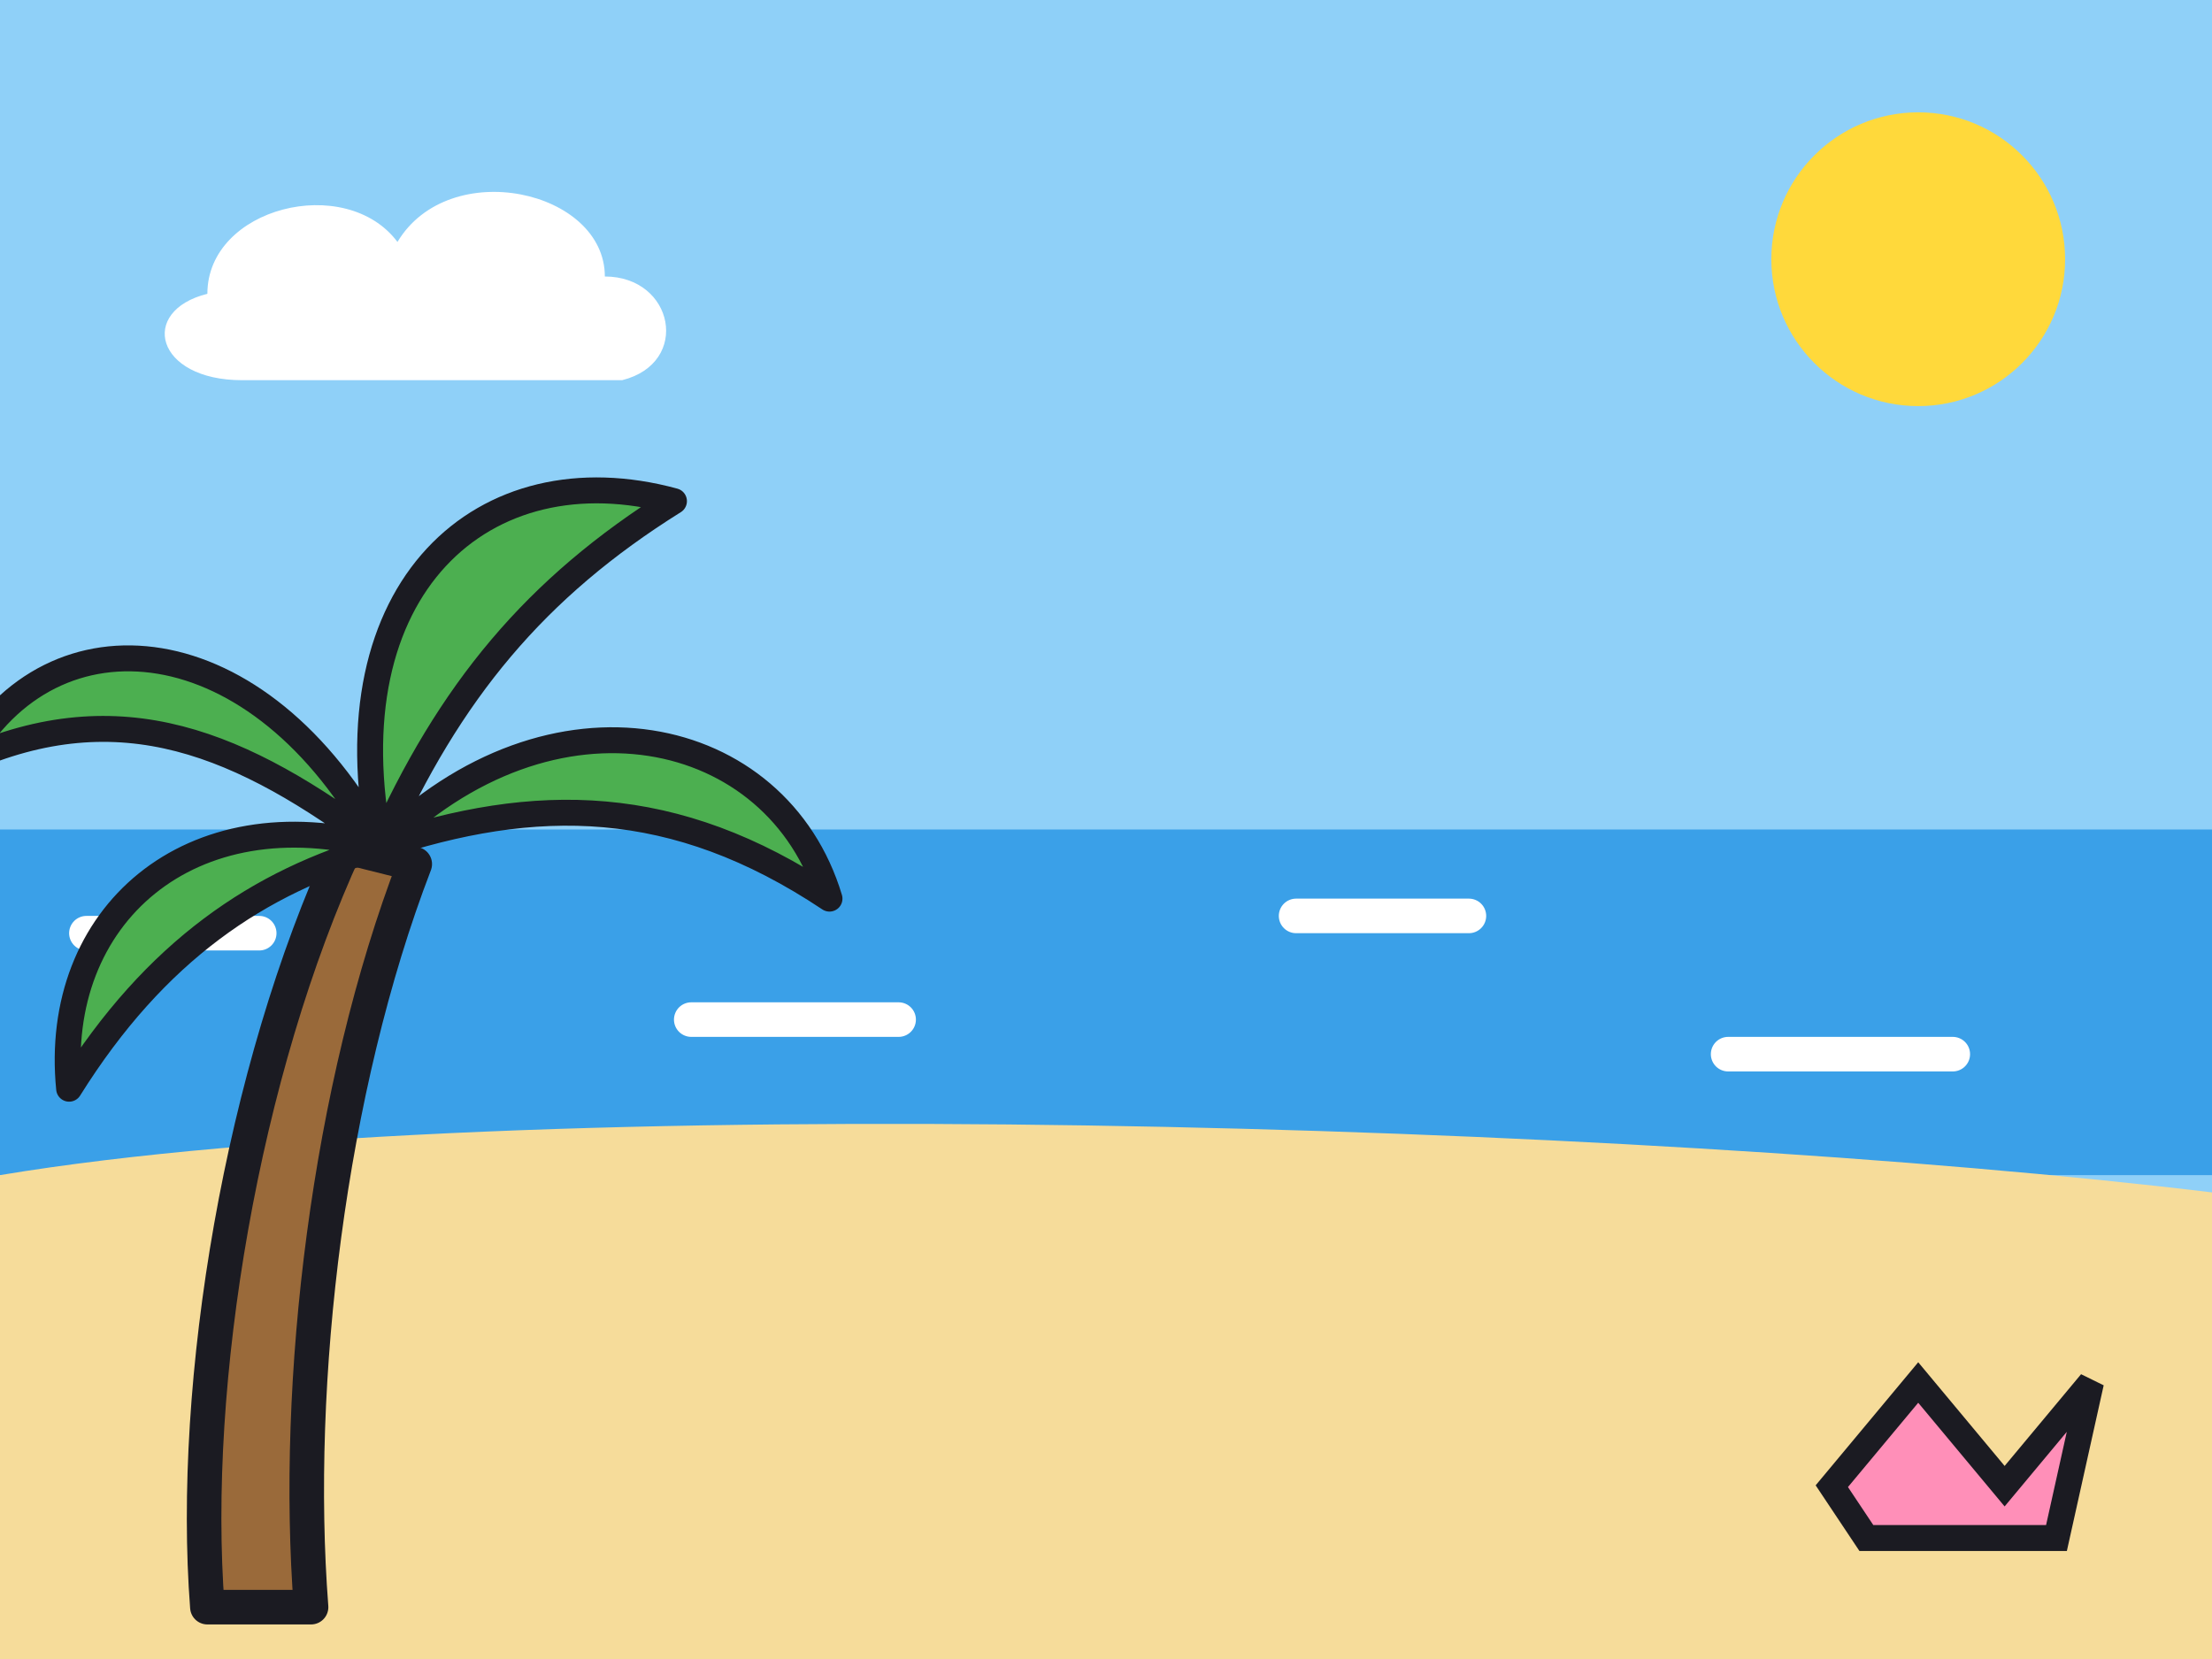
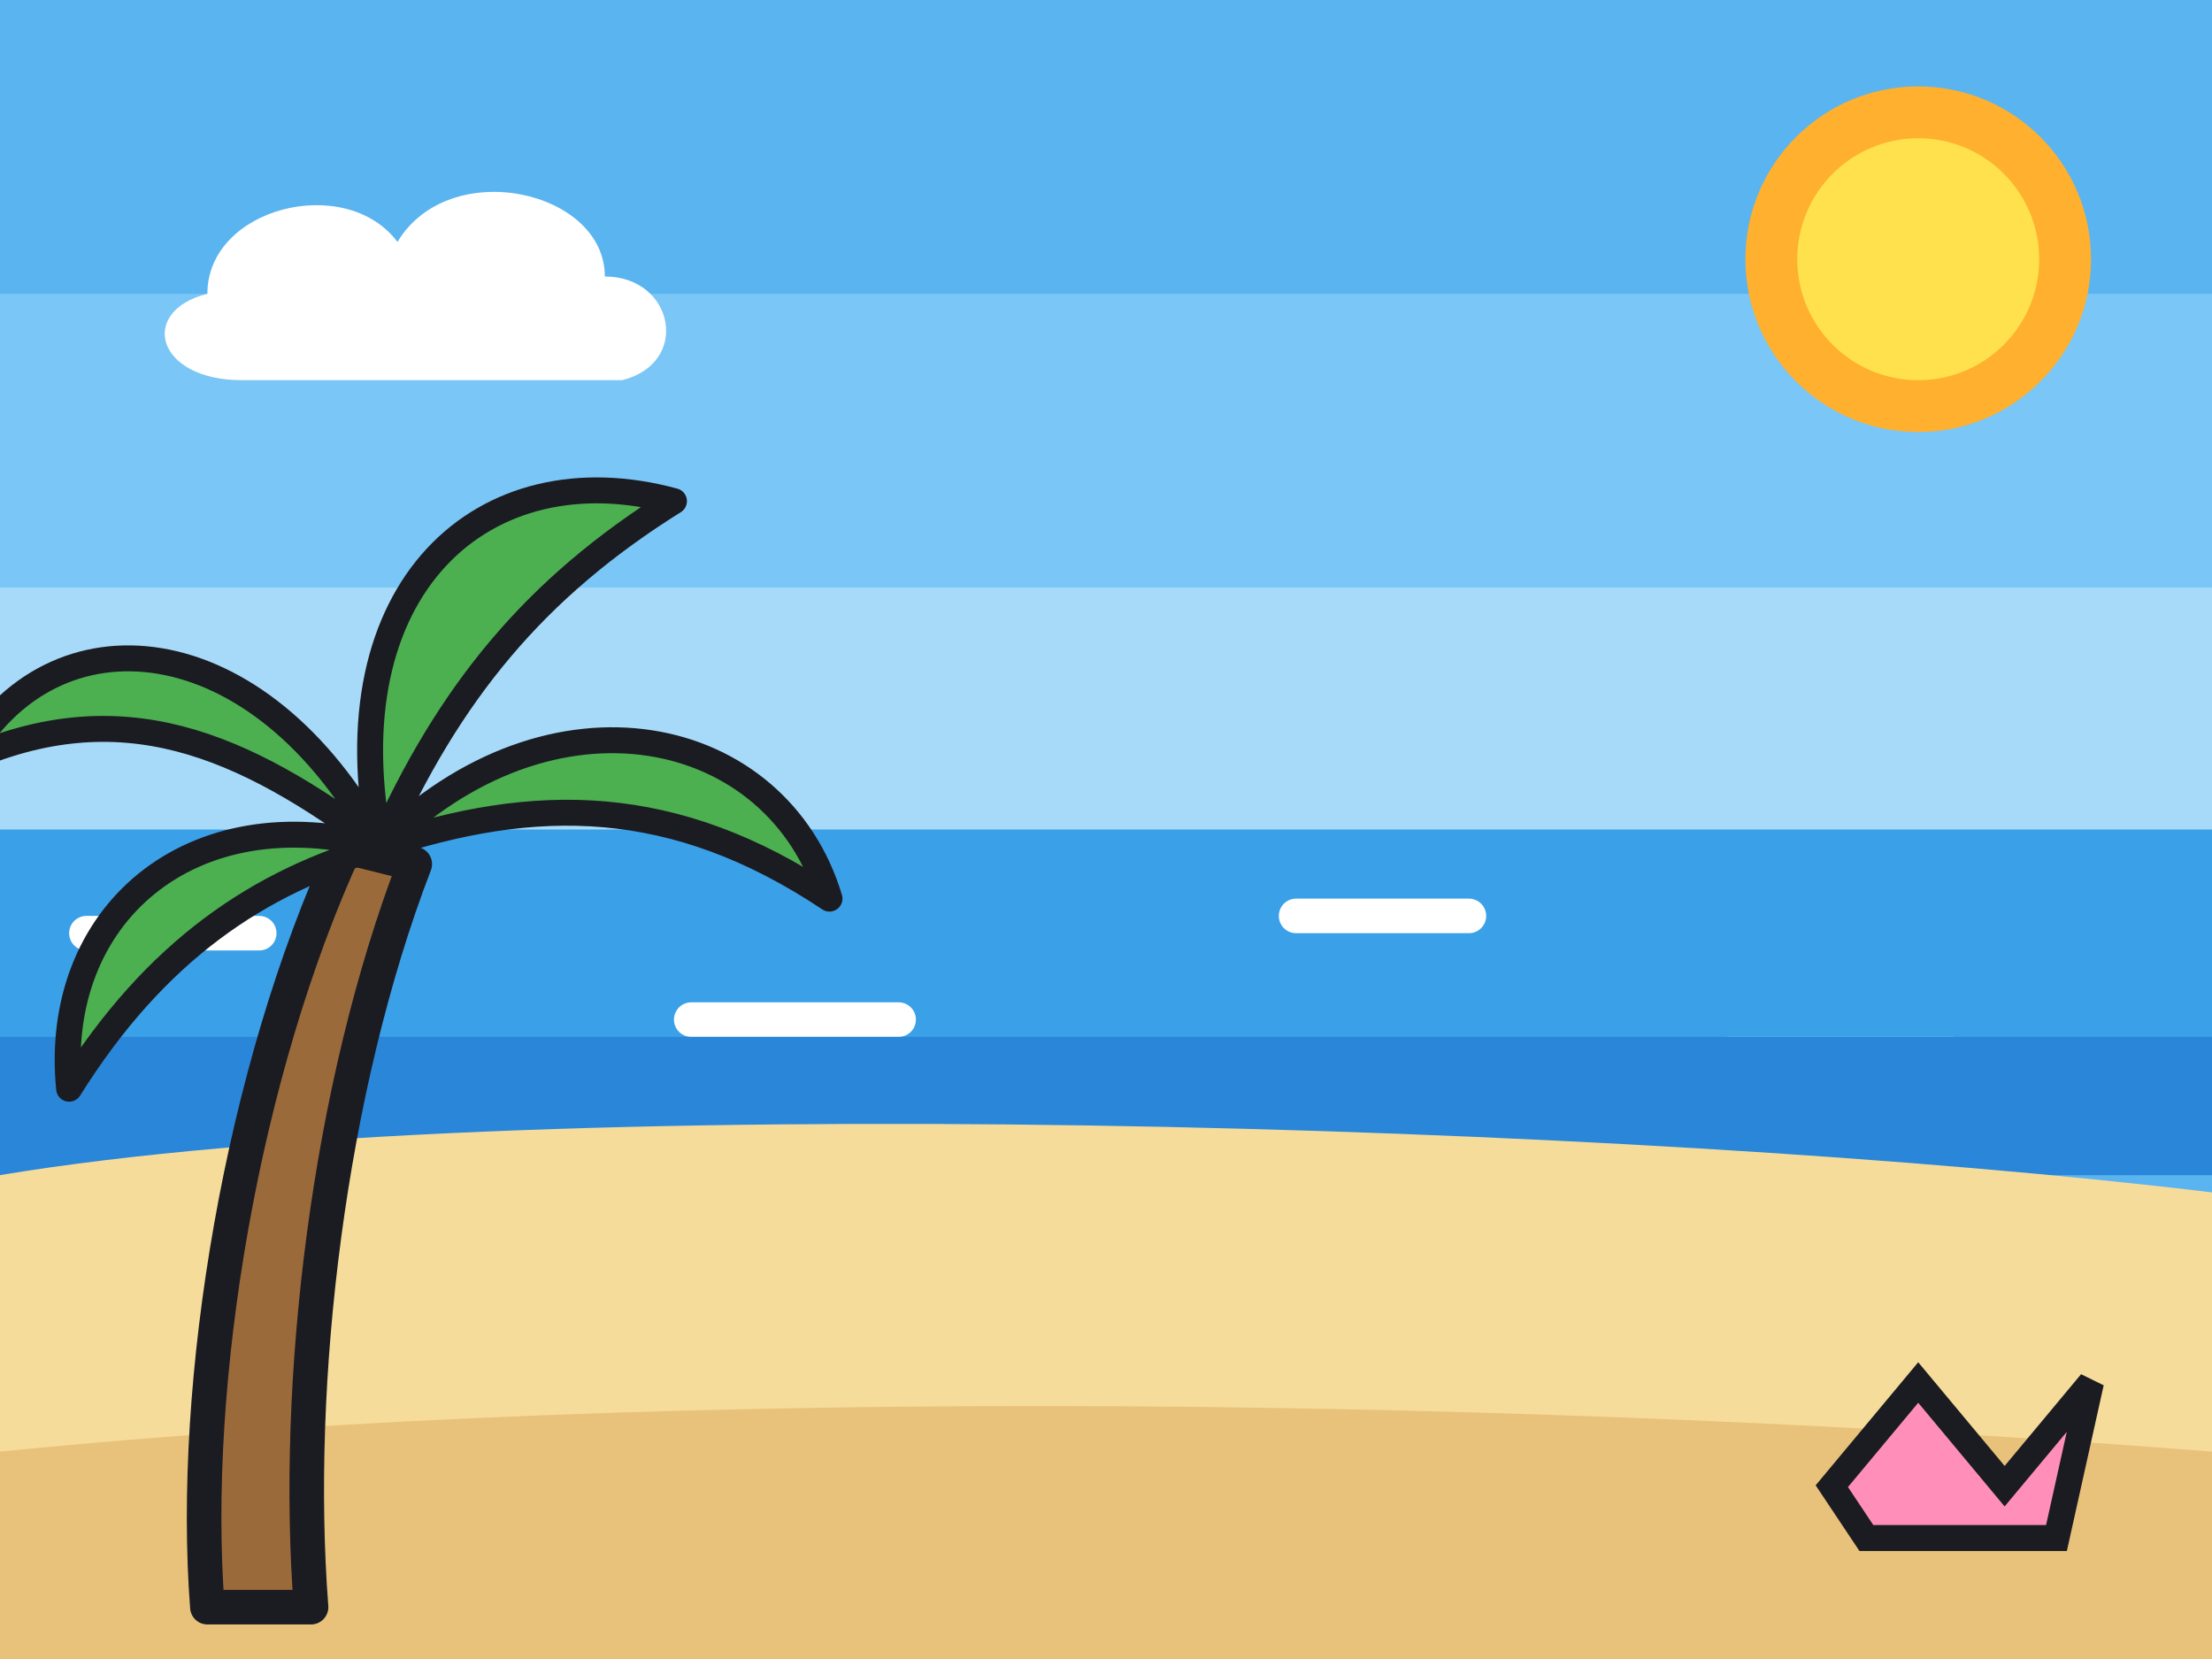
<svg xmlns="http://www.w3.org/2000/svg" viewBox="0 0 256 192">
-   <rect width="256" height="192" fill="#8fd0f8" />
-   <circle cx="222" cy="30" r="17" fill="#ffd93b" />
+   <rect width="256" height="192" fill="#5ab4f0" />
+   <rect y="34" width="256" height="34" fill="#7ac6f6" />
+   <rect y="68" width="256" height="60" fill="#a6daf8" />
+   <circle cx="222" cy="30" r="20" fill="#ffb02e" />
+   <circle cx="222" cy="30" r="14" fill="#ffe14d" />
  <path d="M24 34 C24 24 40 20 46 28 C52 18 70 22 70 32 C78 32 80 42 72 44 L28 44 C18 44 16 36 24 34 Z" fill="#ffffff" />
  <rect y="96" width="256" height="40" fill="#3aa0e8" />
  <path d="M10 108 L30 108 M80 118 L104 118 M150 106 L170 106 M200 122 L226 122" stroke="#ffffff" stroke-width="4" stroke-linecap="round" />
+   <rect y="120" width="256" height="16" fill="#2a86d8" />
  <path d="M0 136 C60 126 190 130 256 138 L256 192 L0 192 Z" fill="#f6dc9a" />
+   <path d="M0 168 C80 160 180 162 256 168 L256 192 L0 192 Z" fill="#e8c27a" />
  <g stroke="#1b1b22" stroke-width="4" stroke-linejoin="round">
    <path d="M24 186 C22 160 28 124 40 98 L48 100 C38 126 34 160 36 186 Z" fill="#9a6a3a" />
    <path d="M44 98 C30 72 6 70 -4 88 C14 80 28 86 44 98 Z M44 98 C38 68 56 52 78 58 C62 68 52 80 44 98 Z M44 98 C64 78 90 84 96 104 C78 92 62 92 44 98 Z M44 98 C22 92 6 106 8 126 C18 110 30 102 44 98 Z" fill="#4caf50" stroke-width="3" />
  </g>
  <g stroke="#1b1b22" stroke-width="3">
    <path d="M212 172 L222 160 L232 172 L242 160 L238 178 L216 178 Z" fill="#ff8fb8" />
  </g>
</svg>
